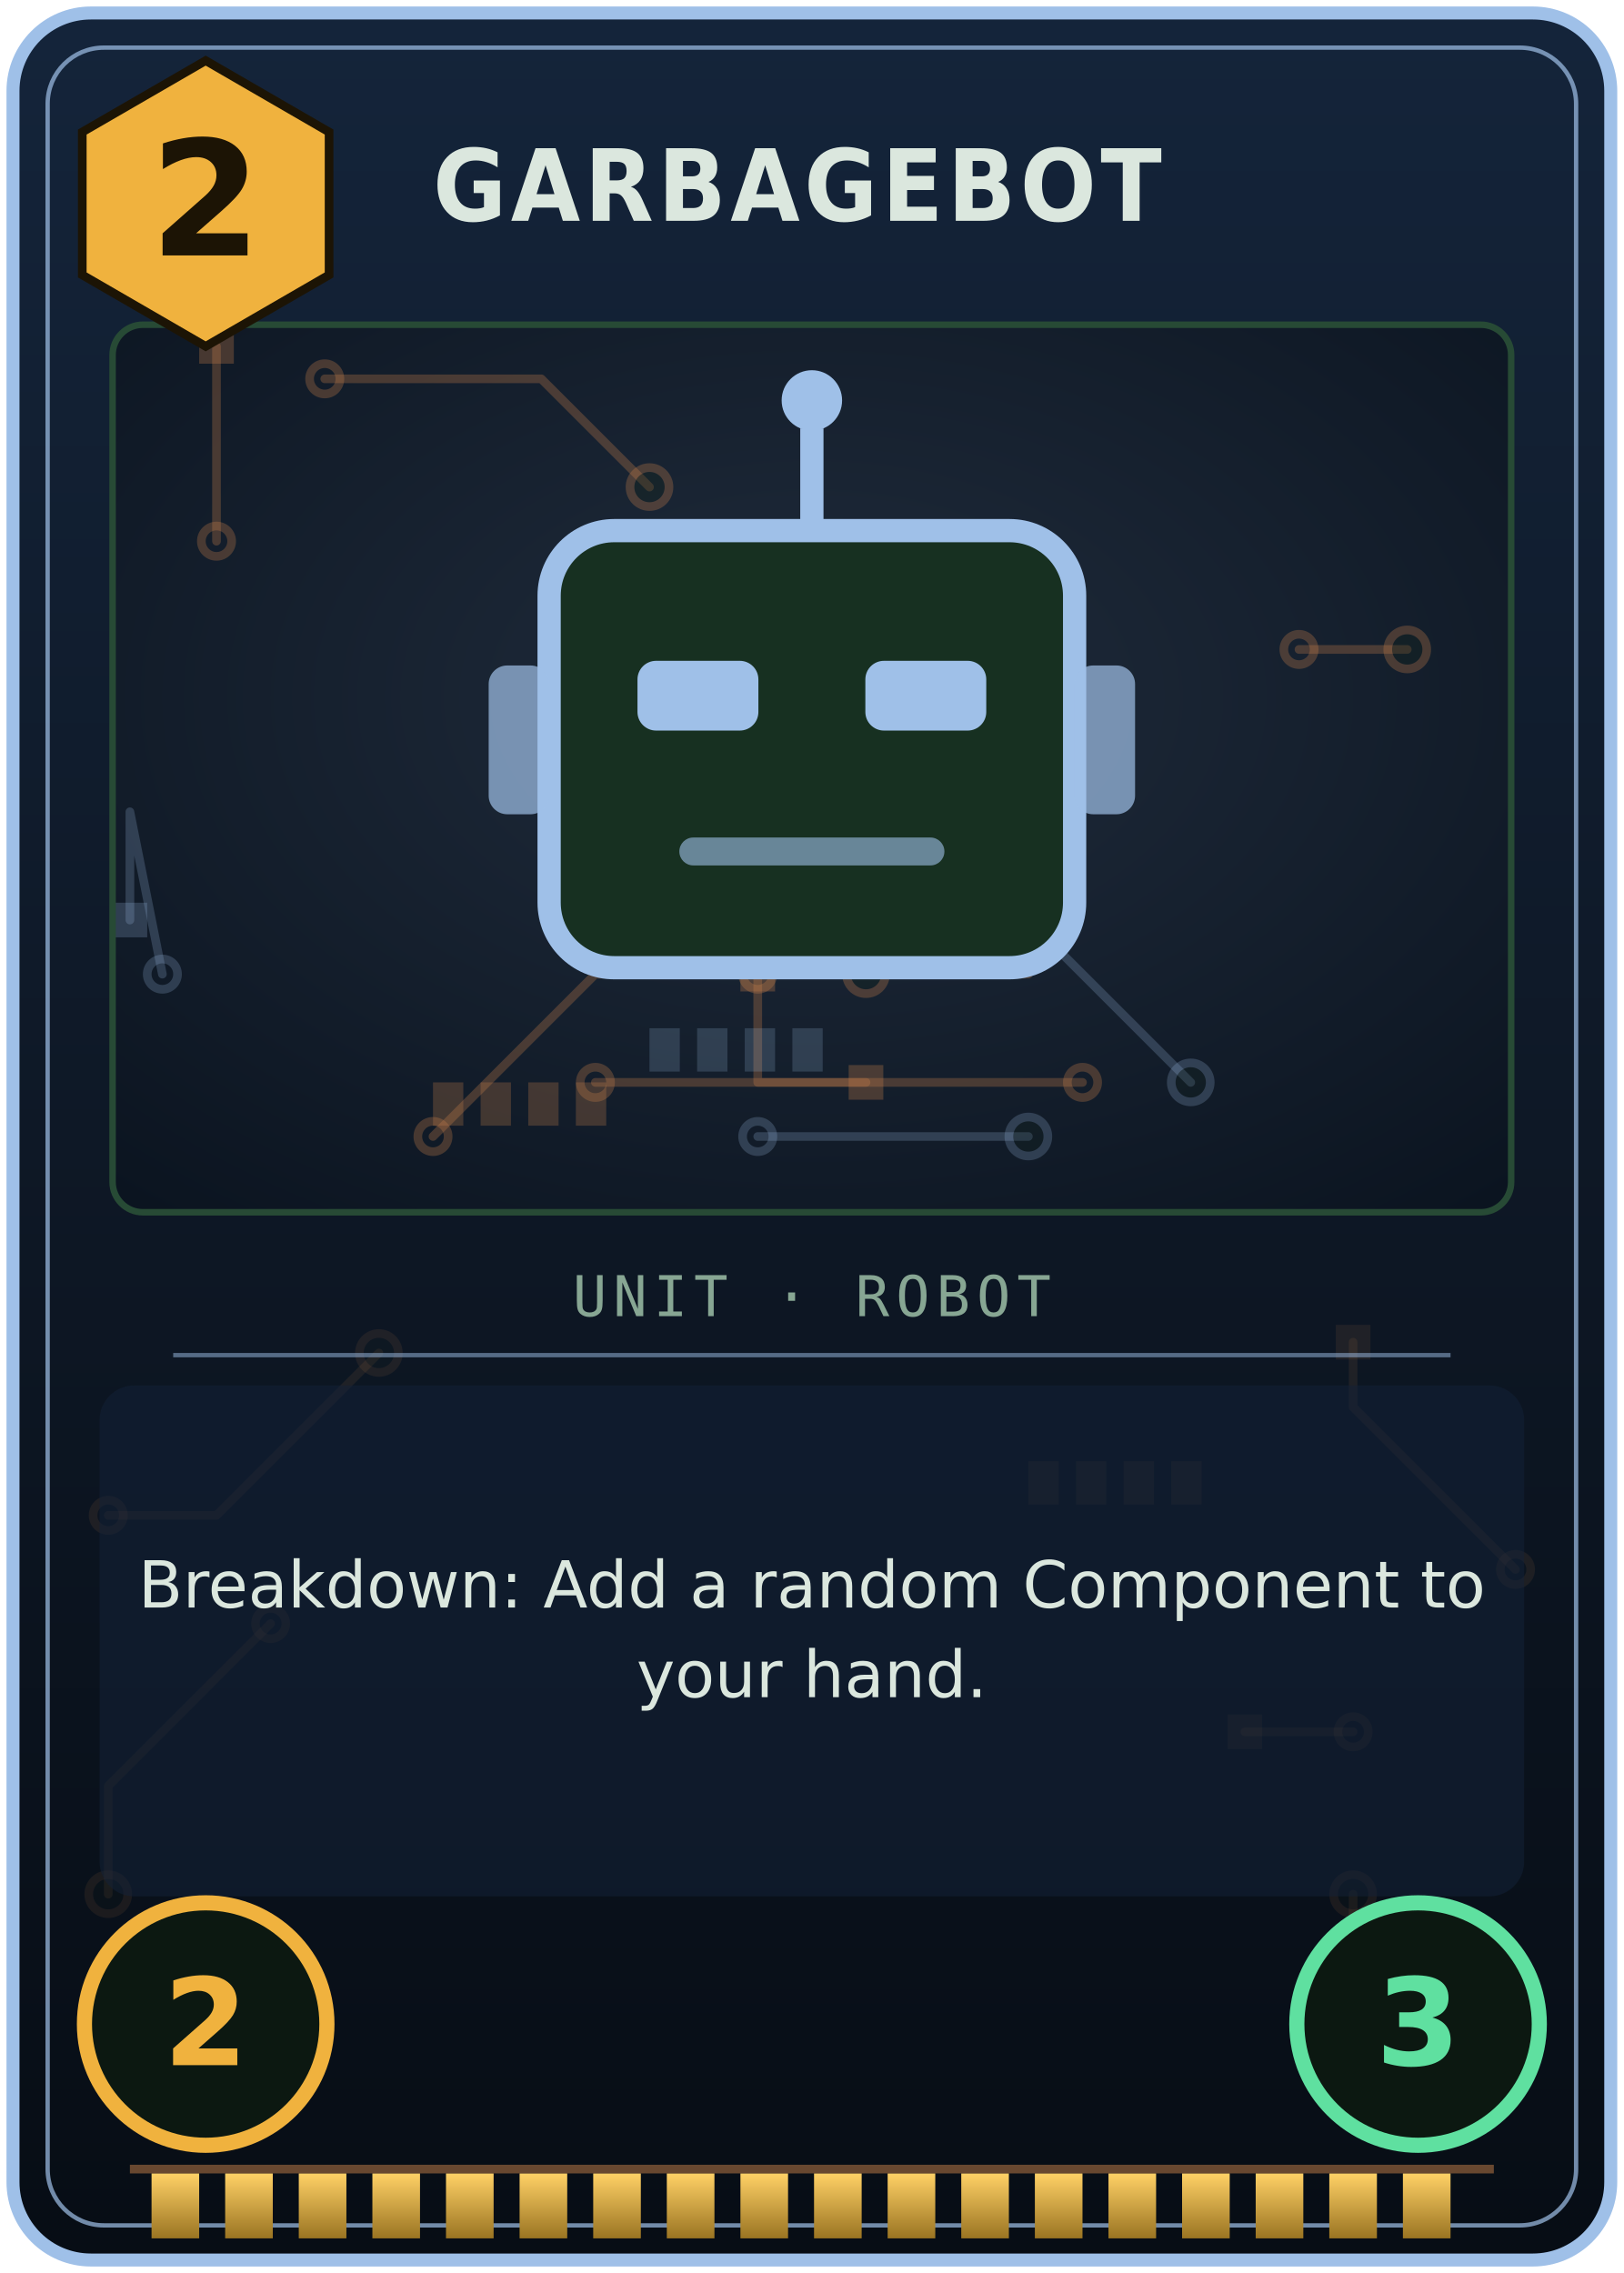
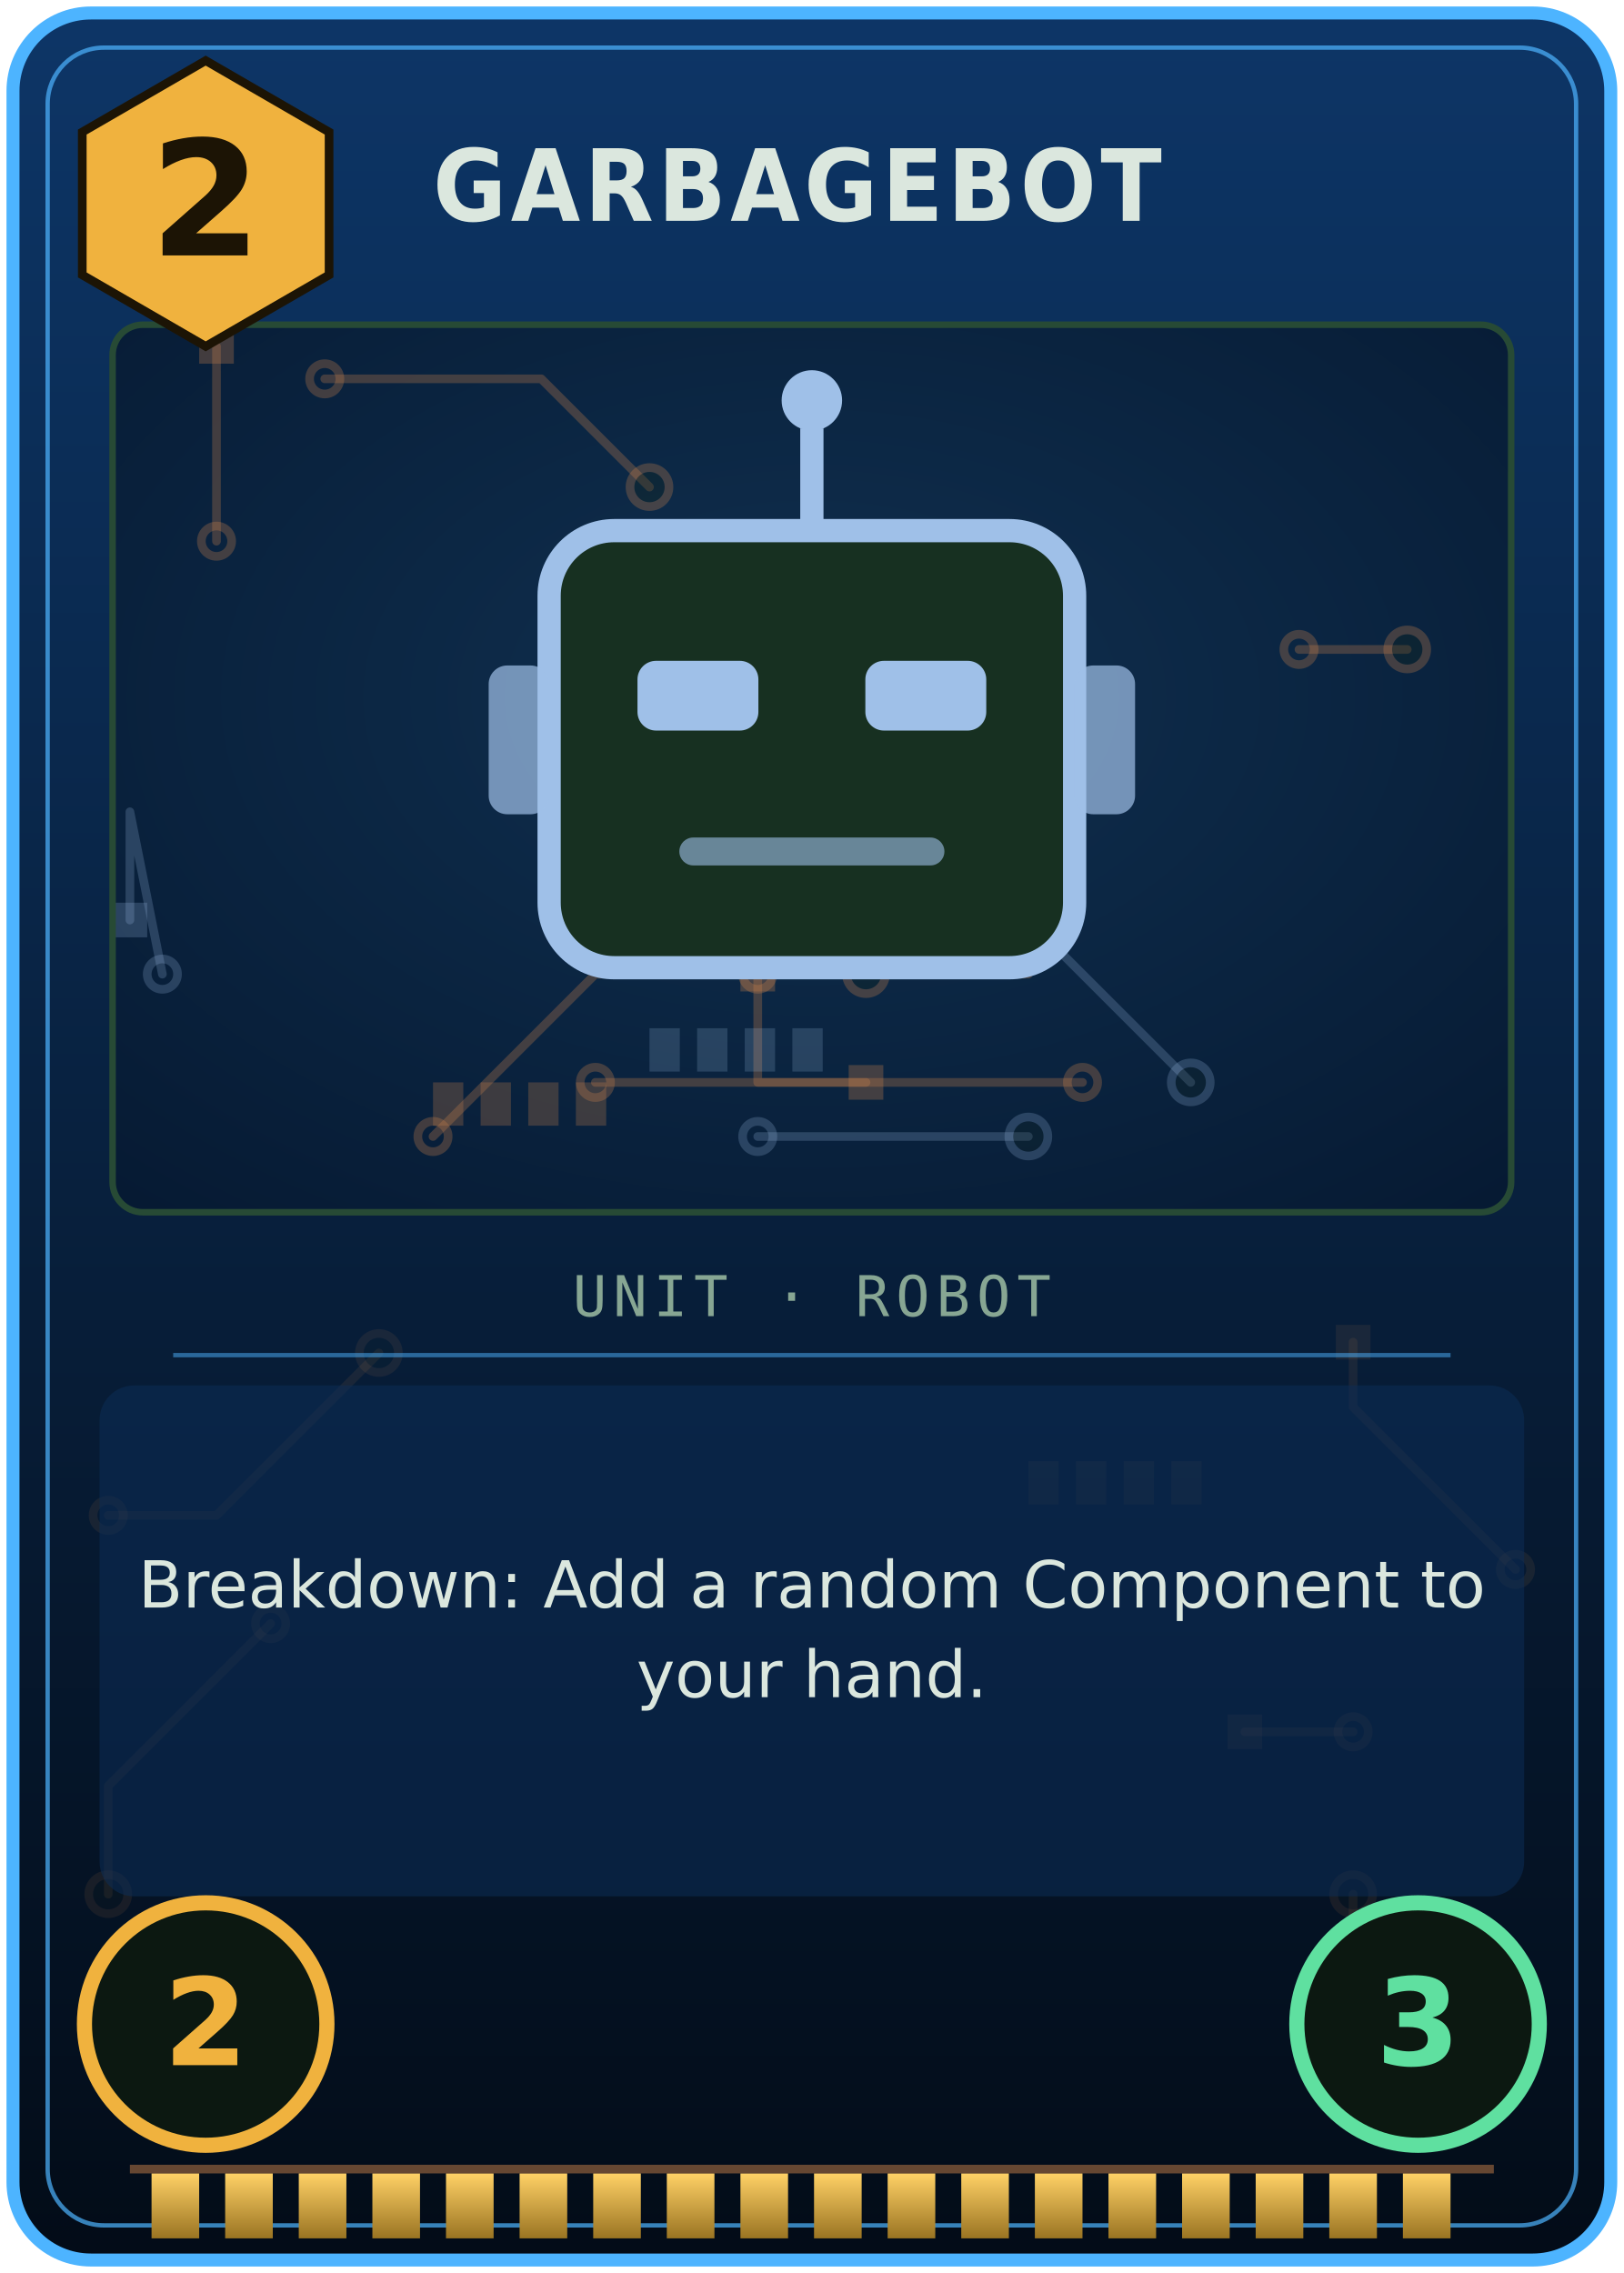
<svg xmlns="http://www.w3.org/2000/svg" width="750" height="1050" viewBox="0 0 750 1050">
  <defs>
    <linearGradient id="bggrad" x1="0" y1="0" x2="0" y2="1">
-       <stop offset="0" stop-color="#14243a" />
-       <stop offset="0.5" stop-color="#0e1826" />
-       <stop offset="1" stop-color="#070d15" />
+       <stop offset="0" stop-color="#0d3566" />
+       <stop offset="0.5" stop-color="#08213f" />
+       <stop offset="1" stop-color="#030c18" />
    </linearGradient>
    <radialGradient id="artgrad" cx="0.5" cy="0.42" r="0.75">
-       <stop offset="0" stop-color="#202c3c" />
-       <stop offset="1" stop-color="#0b1420" />
+       <stop offset="0" stop-color="#103050" />
+       <stop offset="1" stop-color="#061a33" />
    </radialGradient>
    <linearGradient id="guldgrad" x1="0" y1="0" x2="0" y2="1">
      <stop offset="0" stop-color="#ffd166" />
      <stop offset="1" stop-color="#9a7422" />
    </linearGradient>
    <clipPath id="artclip">
      <rect x="52" y="150" width="646" height="410" rx="14" />
    </clipPath>
  </defs>
-   <rect x="6" y="6" width="738" height="1038" rx="36" fill="url(#bggrad)" stroke="#9fc0e8" stroke-width="6" />
-   <rect x="22" y="22" width="706" height="1006" rx="26" fill="none" stroke="#9fc0e8" stroke-width="2" opacity="0.7" />
+   <rect x="6" y="6" width="738" height="1038" rx="36" fill="url(#bggrad)" stroke="#4db4ff" stroke-width="6" />
+   <rect x="22" y="22" width="706" height="1006" rx="26" fill="none" stroke="#4db4ff" stroke-width="2" opacity="0.7" />
  <circle cx="700" cy="725" r="7" fill="none" stroke="#c9814a" stroke-width="4" opacity="0.1" />
  <path d="M 700 725 L 625 650 L 625 620" fill="none" stroke="#c9814a" stroke-width="4" stroke-linecap="round" stroke-linejoin="round" opacity="0.1" />
  <rect x="617" y="612" width="16" height="16" fill="#c9814a" opacity="0.1" />
  <circle cx="125" cy="750" r="7" fill="none" stroke="#c9814a" stroke-width="4" opacity="0.1" />
  <path d="M 125 750 L 50 825 L 50 875" fill="none" stroke="#c9814a" stroke-width="4" stroke-linecap="round" stroke-linejoin="round" opacity="0.1" />
  <circle cx="50" cy="875" r="9" fill="#122419" stroke="#c9814a" stroke-width="4" opacity="0.1" />
  <circle cx="625" cy="800" r="7" fill="none" stroke="#c9814a" stroke-width="4" opacity="0.1" />
  <path d="M 625 800 L 575 800" fill="none" stroke="#c9814a" stroke-width="4" stroke-linecap="round" stroke-linejoin="round" opacity="0.1" />
  <rect x="567" y="792" width="16" height="16" fill="#c9814a" opacity="0.1" />
  <circle cx="625" cy="925" r="7" fill="none" stroke="#c9814a" stroke-width="4" opacity="0.1" />
  <path d="M 625 925 L 625 875" fill="none" stroke="#c9814a" stroke-width="4" stroke-linecap="round" stroke-linejoin="round" opacity="0.1" />
  <circle cx="625" cy="875" r="9" fill="#122419" stroke="#c9814a" stroke-width="4" opacity="0.1" />
  <circle cx="50" cy="700" r="7" fill="none" stroke="#c9814a" stroke-width="4" opacity="0.1" />
  <path d="M 50 700 L 100 700 L 175 625" fill="none" stroke="#c9814a" stroke-width="4" stroke-linecap="round" stroke-linejoin="round" opacity="0.1" />
  <circle cx="175" cy="625" r="9" fill="#122419" stroke="#c9814a" stroke-width="4" opacity="0.1" />
  <rect x="475" y="675" width="14" height="20" fill="#c9814a" opacity="0.09" />
  <rect x="497" y="675" width="14" height="20" fill="#c9814a" opacity="0.09" />
  <rect x="519" y="675" width="14" height="20" fill="#c9814a" opacity="0.09" />
  <rect x="541" y="675" width="14" height="20" fill="#c9814a" opacity="0.09" />
  <g clip-path="url(#artclip)">
    <rect x="52" y="150" width="646" height="410" fill="url(#artgrad)" />
    <circle cx="200" cy="525" r="7" fill="none" stroke="#c9814a" stroke-width="4" opacity="0.3" />
    <path d="M 200 525 L 275 450 L 350 450" fill="none" stroke="#c9814a" stroke-width="4" stroke-linecap="round" stroke-linejoin="round" opacity="0.3" />
    <rect x="342" y="442" width="16" height="16" fill="#c9814a" opacity="0.3" />
    <circle cx="500" cy="500" r="7" fill="none" stroke="#c9814a" stroke-width="4" opacity="0.3" />
    <path d="M 500 500 L 350 500 L 350 375" fill="none" stroke="#c9814a" stroke-width="4" stroke-linecap="round" stroke-linejoin="round" opacity="0.3" />
    <circle cx="350" cy="375" r="9" fill="#122419" stroke="#c9814a" stroke-width="4" opacity="0.3" />
    <circle cx="150" cy="175" r="7" fill="none" stroke="#c9814a" stroke-width="4" opacity="0.3" />
    <path d="M 150 175 L 250 175 L 300 225" fill="none" stroke="#c9814a" stroke-width="4" stroke-linecap="round" stroke-linejoin="round" opacity="0.3" />
    <circle cx="300" cy="225" r="9" fill="#122419" stroke="#c9814a" stroke-width="4" opacity="0.3" />
    <circle cx="425" cy="400" r="7" fill="none" stroke="#c9814a" stroke-width="4" opacity="0.3" />
    <path d="M 425 400 L 475 450 L 400 450" fill="none" stroke="#c9814a" stroke-width="4" stroke-linecap="round" stroke-linejoin="round" opacity="0.3" />
    <circle cx="400" cy="450" r="9" fill="#122419" stroke="#c9814a" stroke-width="4" opacity="0.3" />
    <circle cx="600" cy="300" r="7" fill="none" stroke="#c9814a" stroke-width="4" opacity="0.3" />
    <path d="M 600 300 L 650 300" fill="none" stroke="#c9814a" stroke-width="4" stroke-linecap="round" stroke-linejoin="round" opacity="0.3" />
    <circle cx="650" cy="300" r="9" fill="#122419" stroke="#c9814a" stroke-width="4" opacity="0.3" />
    <circle cx="350" cy="450" r="7" fill="none" stroke="#c9814a" stroke-width="4" opacity="0.3" />
    <path d="M 350 450 L 400 400 L 325 400 L 375 350" fill="none" stroke="#c9814a" stroke-width="4" stroke-linecap="round" stroke-linejoin="round" opacity="0.3" />
    <rect x="367" y="342" width="16" height="16" fill="#c9814a" opacity="0.3" />
    <circle cx="275" cy="500" r="7" fill="none" stroke="#c9814a" stroke-width="4" opacity="0.3" />
    <path d="M 275 500 L 400 500" fill="none" stroke="#c9814a" stroke-width="4" stroke-linecap="round" stroke-linejoin="round" opacity="0.3" />
    <rect x="392" y="492" width="16" height="16" fill="#c9814a" opacity="0.3" />
    <circle cx="100" cy="250" r="7" fill="none" stroke="#c9814a" stroke-width="4" opacity="0.3" />
    <path d="M 100 250 L 100 160" fill="none" stroke="#c9814a" stroke-width="4" stroke-linecap="round" stroke-linejoin="round" opacity="0.3" />
    <rect x="92" y="152" width="16" height="16" fill="#c9814a" opacity="0.3" />
    <circle cx="450" cy="325" r="7" fill="none" stroke="#c9814a" stroke-width="4" opacity="0.3" />
    <path d="M 450 325 L 350 325" fill="none" stroke="#c9814a" stroke-width="4" stroke-linecap="round" stroke-linejoin="round" opacity="0.3" />
    <circle cx="350" cy="325" r="9" fill="#122419" stroke="#c9814a" stroke-width="4" opacity="0.3" />
    <rect x="200" y="500" width="14" height="20" fill="#c9814a" opacity="0.27" />
    <rect x="222" y="500" width="14" height="20" fill="#c9814a" opacity="0.27" />
    <rect x="244" y="500" width="14" height="20" fill="#c9814a" opacity="0.27" />
    <rect x="266" y="500" width="14" height="20" fill="#c9814a" opacity="0.27" />
    <circle cx="75" cy="450" r="7" fill="none" stroke="#9fc0e8" stroke-width="4" opacity="0.22" />
    <path d="M 75 450 L 60 375 L 60 425" fill="none" stroke="#9fc0e8" stroke-width="4" stroke-linecap="round" stroke-linejoin="round" opacity="0.22" />
    <rect x="52" y="417" width="16" height="16" fill="#9fc0e8" opacity="0.22" />
    <circle cx="350" cy="275" r="7" fill="none" stroke="#9fc0e8" stroke-width="4" opacity="0.22" />
    <path d="M 350 275 L 350 375 L 425 375 L 550 500" fill="none" stroke="#9fc0e8" stroke-width="4" stroke-linecap="round" stroke-linejoin="round" opacity="0.22" />
    <circle cx="550" cy="500" r="9" fill="#122419" stroke="#9fc0e8" stroke-width="4" opacity="0.22" />
    <circle cx="350" cy="525" r="7" fill="none" stroke="#9fc0e8" stroke-width="4" opacity="0.22" />
    <path d="M 350 525 L 475 525" fill="none" stroke="#9fc0e8" stroke-width="4" stroke-linecap="round" stroke-linejoin="round" opacity="0.22" />
    <circle cx="475" cy="525" r="9" fill="#122419" stroke="#9fc0e8" stroke-width="4" opacity="0.22" />
    <rect x="300" y="475" width="14" height="20" fill="#9fc0e8" opacity="0.198" />
    <rect x="322" y="475" width="14" height="20" fill="#9fc0e8" opacity="0.198" />
    <rect x="344" y="475" width="14" height="20" fill="#9fc0e8" opacity="0.198" />
    <rect x="366" y="475" width="14" height="20" fill="#9fc0e8" opacity="0.198" />
    <g transform="translate(375 345) scale(1.074) translate(-375 -345)">
      <line x1="375" y1="252" x2="375" y2="208" stroke="#9fc0e8" stroke-width="10" />
      <circle cx="375" cy="196" r="13" fill="#9fc0e8" />
      <rect x="262" y="252" width="226" height="188" rx="28" fill="#173021" stroke="#9fc0e8" stroke-width="10" />
      <rect x="236" y="310" width="26" height="64" rx="8" fill="#9fc0e8" opacity="0.7" />
      <rect x="488" y="310" width="26" height="64" rx="8" fill="#9fc0e8" opacity="0.7" />
      <rect x="300" y="308" width="52" height="30" rx="8" fill="#9fc0e8" />
      <rect x="398" y="308" width="52" height="30" rx="8" fill="#9fc0e8" />
      <rect x="318" y="384" width="114" height="12" rx="6" fill="#9fc0e8" opacity="0.6" />
    </g>
  </g>
  <rect x="52" y="150" width="646" height="410" rx="14" fill="none" stroke="#274a35" stroke-width="3" />
  <text x="200" y="102" font-family="DejaVu Sans Condensed" font-weight="bold" font-size="46" letter-spacing="2" fill="#dbe7de">GARBAGEBOT</text>
  <polygon points="95,28 152,61 152,127 95,160 38,127 38,61" fill="#f0b23e" stroke="#1c1405" stroke-width="4" />
  <text x="95" y="118" text-anchor="middle" font-family="DejaVu Sans" font-weight="bold" font-size="74" fill="#1c1405">2</text>
  <text x="375" y="608" text-anchor="middle" font-family="DejaVu Sans Mono" font-size="26" letter-spacing="3" fill="#87a693">UNIT · ROBOT</text>
-   <line x1="80" y1="626" x2="670" y2="626" stroke="#9fc0e8" stroke-width="2" opacity="0.5" />
-   <rect x="46" y="640" width="658" height="236" rx="16" fill="#122036" opacity="0.55" />
+   <line x1="80" y1="626" x2="670" y2="626" stroke="#4db4ff" stroke-width="2" opacity="0.5" />
+   <rect x="46" y="640" width="658" height="236" rx="16" fill="#0b2c55" opacity="0.55" />
  <text x="375" y="742.6" text-anchor="middle" font-family="DejaVu Sans" font-size="30" fill="#dbe7de">Breakdown: Add a random Component to</text>
  <text x="375" y="784.0" text-anchor="middle" font-family="DejaVu Sans" font-size="30" fill="#dbe7de">your hand.</text>
  <circle cx="95" cy="935" r="56" fill="#0c1811" stroke="#f0b23e" stroke-width="7" />
  <text x="95" y="954" text-anchor="middle" font-family="DejaVu Sans" font-weight="bold" font-size="56" fill="#f0b23e">2</text>
  <circle cx="655" cy="935" r="56" fill="#0c1811" stroke="#5fe0a0" stroke-width="7" />
  <text x="655" y="954" text-anchor="middle" font-family="DejaVu Sans" font-weight="bold" font-size="56" fill="#5fe0a0">3</text>
  <rect x="70" y="1004" width="22" height="30" fill="url(#guldgrad)" />
  <rect x="104" y="1004" width="22" height="30" fill="url(#guldgrad)" />
  <rect x="138" y="1004" width="22" height="30" fill="url(#guldgrad)" />
  <rect x="172" y="1004" width="22" height="30" fill="url(#guldgrad)" />
  <rect x="206" y="1004" width="22" height="30" fill="url(#guldgrad)" />
  <rect x="240" y="1004" width="22" height="30" fill="url(#guldgrad)" />
  <rect x="274" y="1004" width="22" height="30" fill="url(#guldgrad)" />
  <rect x="308" y="1004" width="22" height="30" fill="url(#guldgrad)" />
  <rect x="342" y="1004" width="22" height="30" fill="url(#guldgrad)" />
  <rect x="376" y="1004" width="22" height="30" fill="url(#guldgrad)" />
  <rect x="410" y="1004" width="22" height="30" fill="url(#guldgrad)" />
  <rect x="444" y="1004" width="22" height="30" fill="url(#guldgrad)" />
  <rect x="478" y="1004" width="22" height="30" fill="url(#guldgrad)" />
  <rect x="512" y="1004" width="22" height="30" fill="url(#guldgrad)" />
  <rect x="546" y="1004" width="22" height="30" fill="url(#guldgrad)" />
  <rect x="580" y="1004" width="22" height="30" fill="url(#guldgrad)" />
  <rect x="614" y="1004" width="22" height="30" fill="url(#guldgrad)" />
  <rect x="648" y="1004" width="22" height="30" fill="url(#guldgrad)" />
  <rect x="60" y="1000" width="630" height="4" fill="#c9814a" opacity="0.5" />
</svg>
